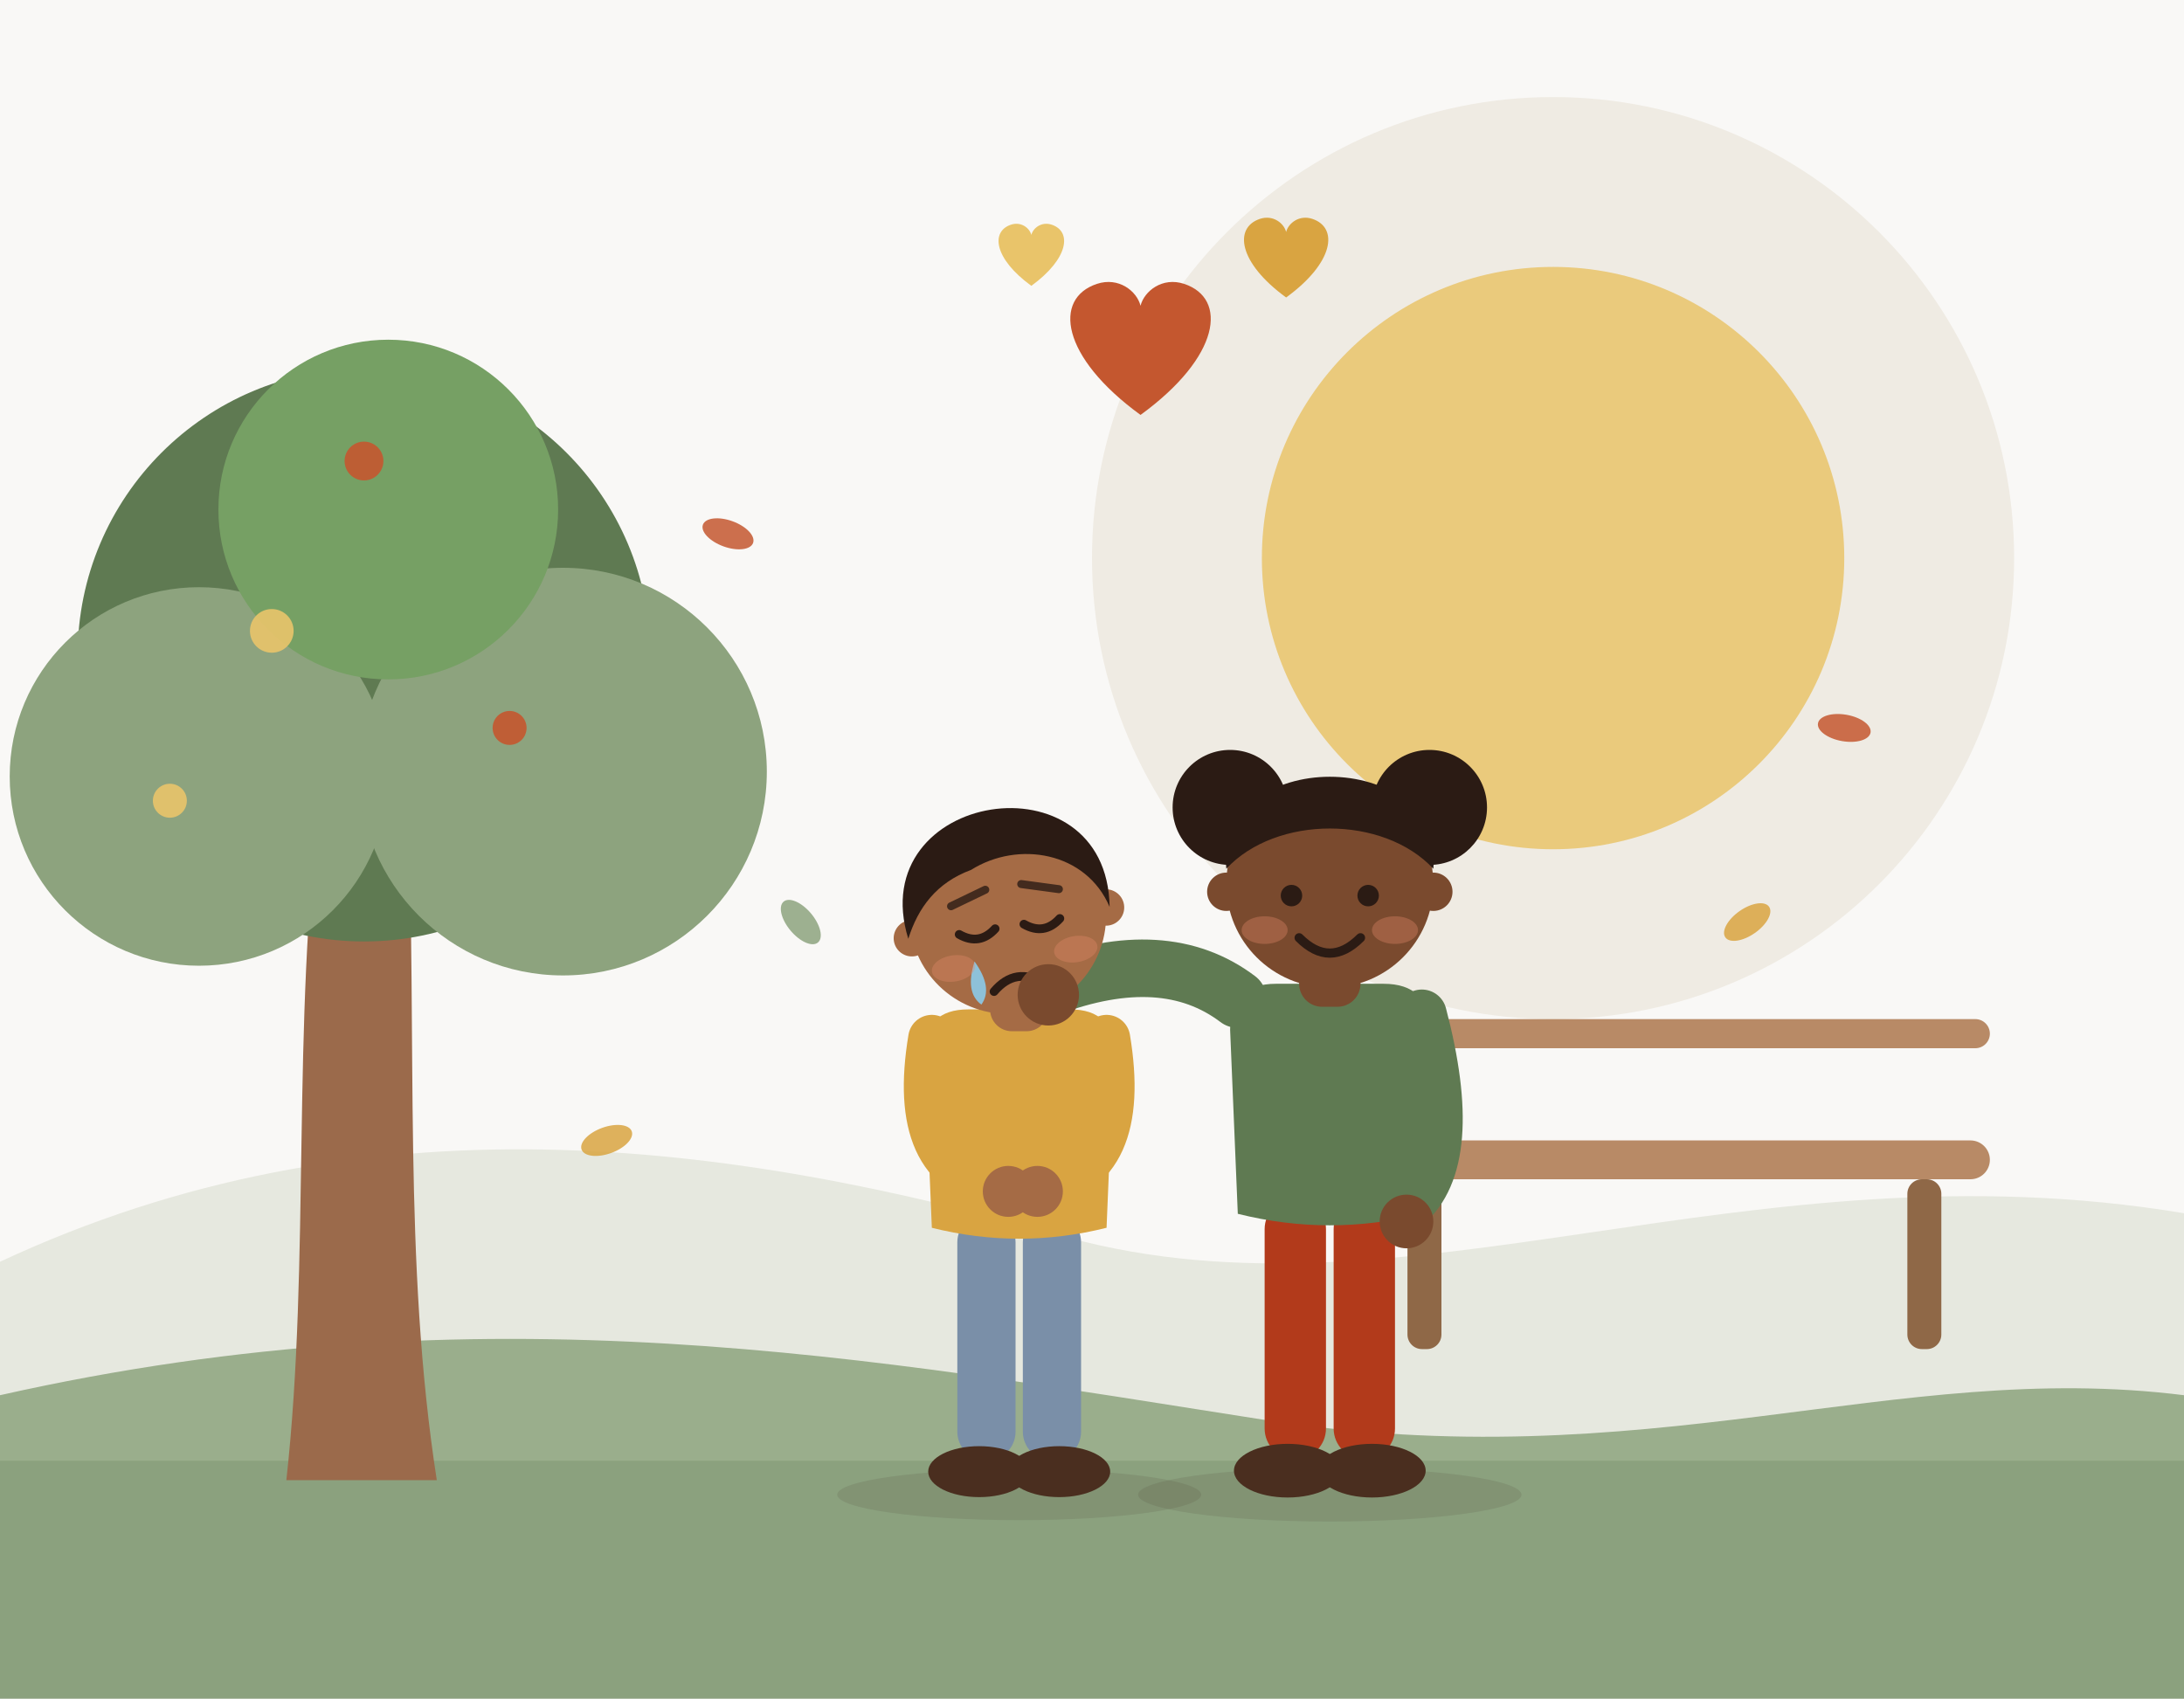
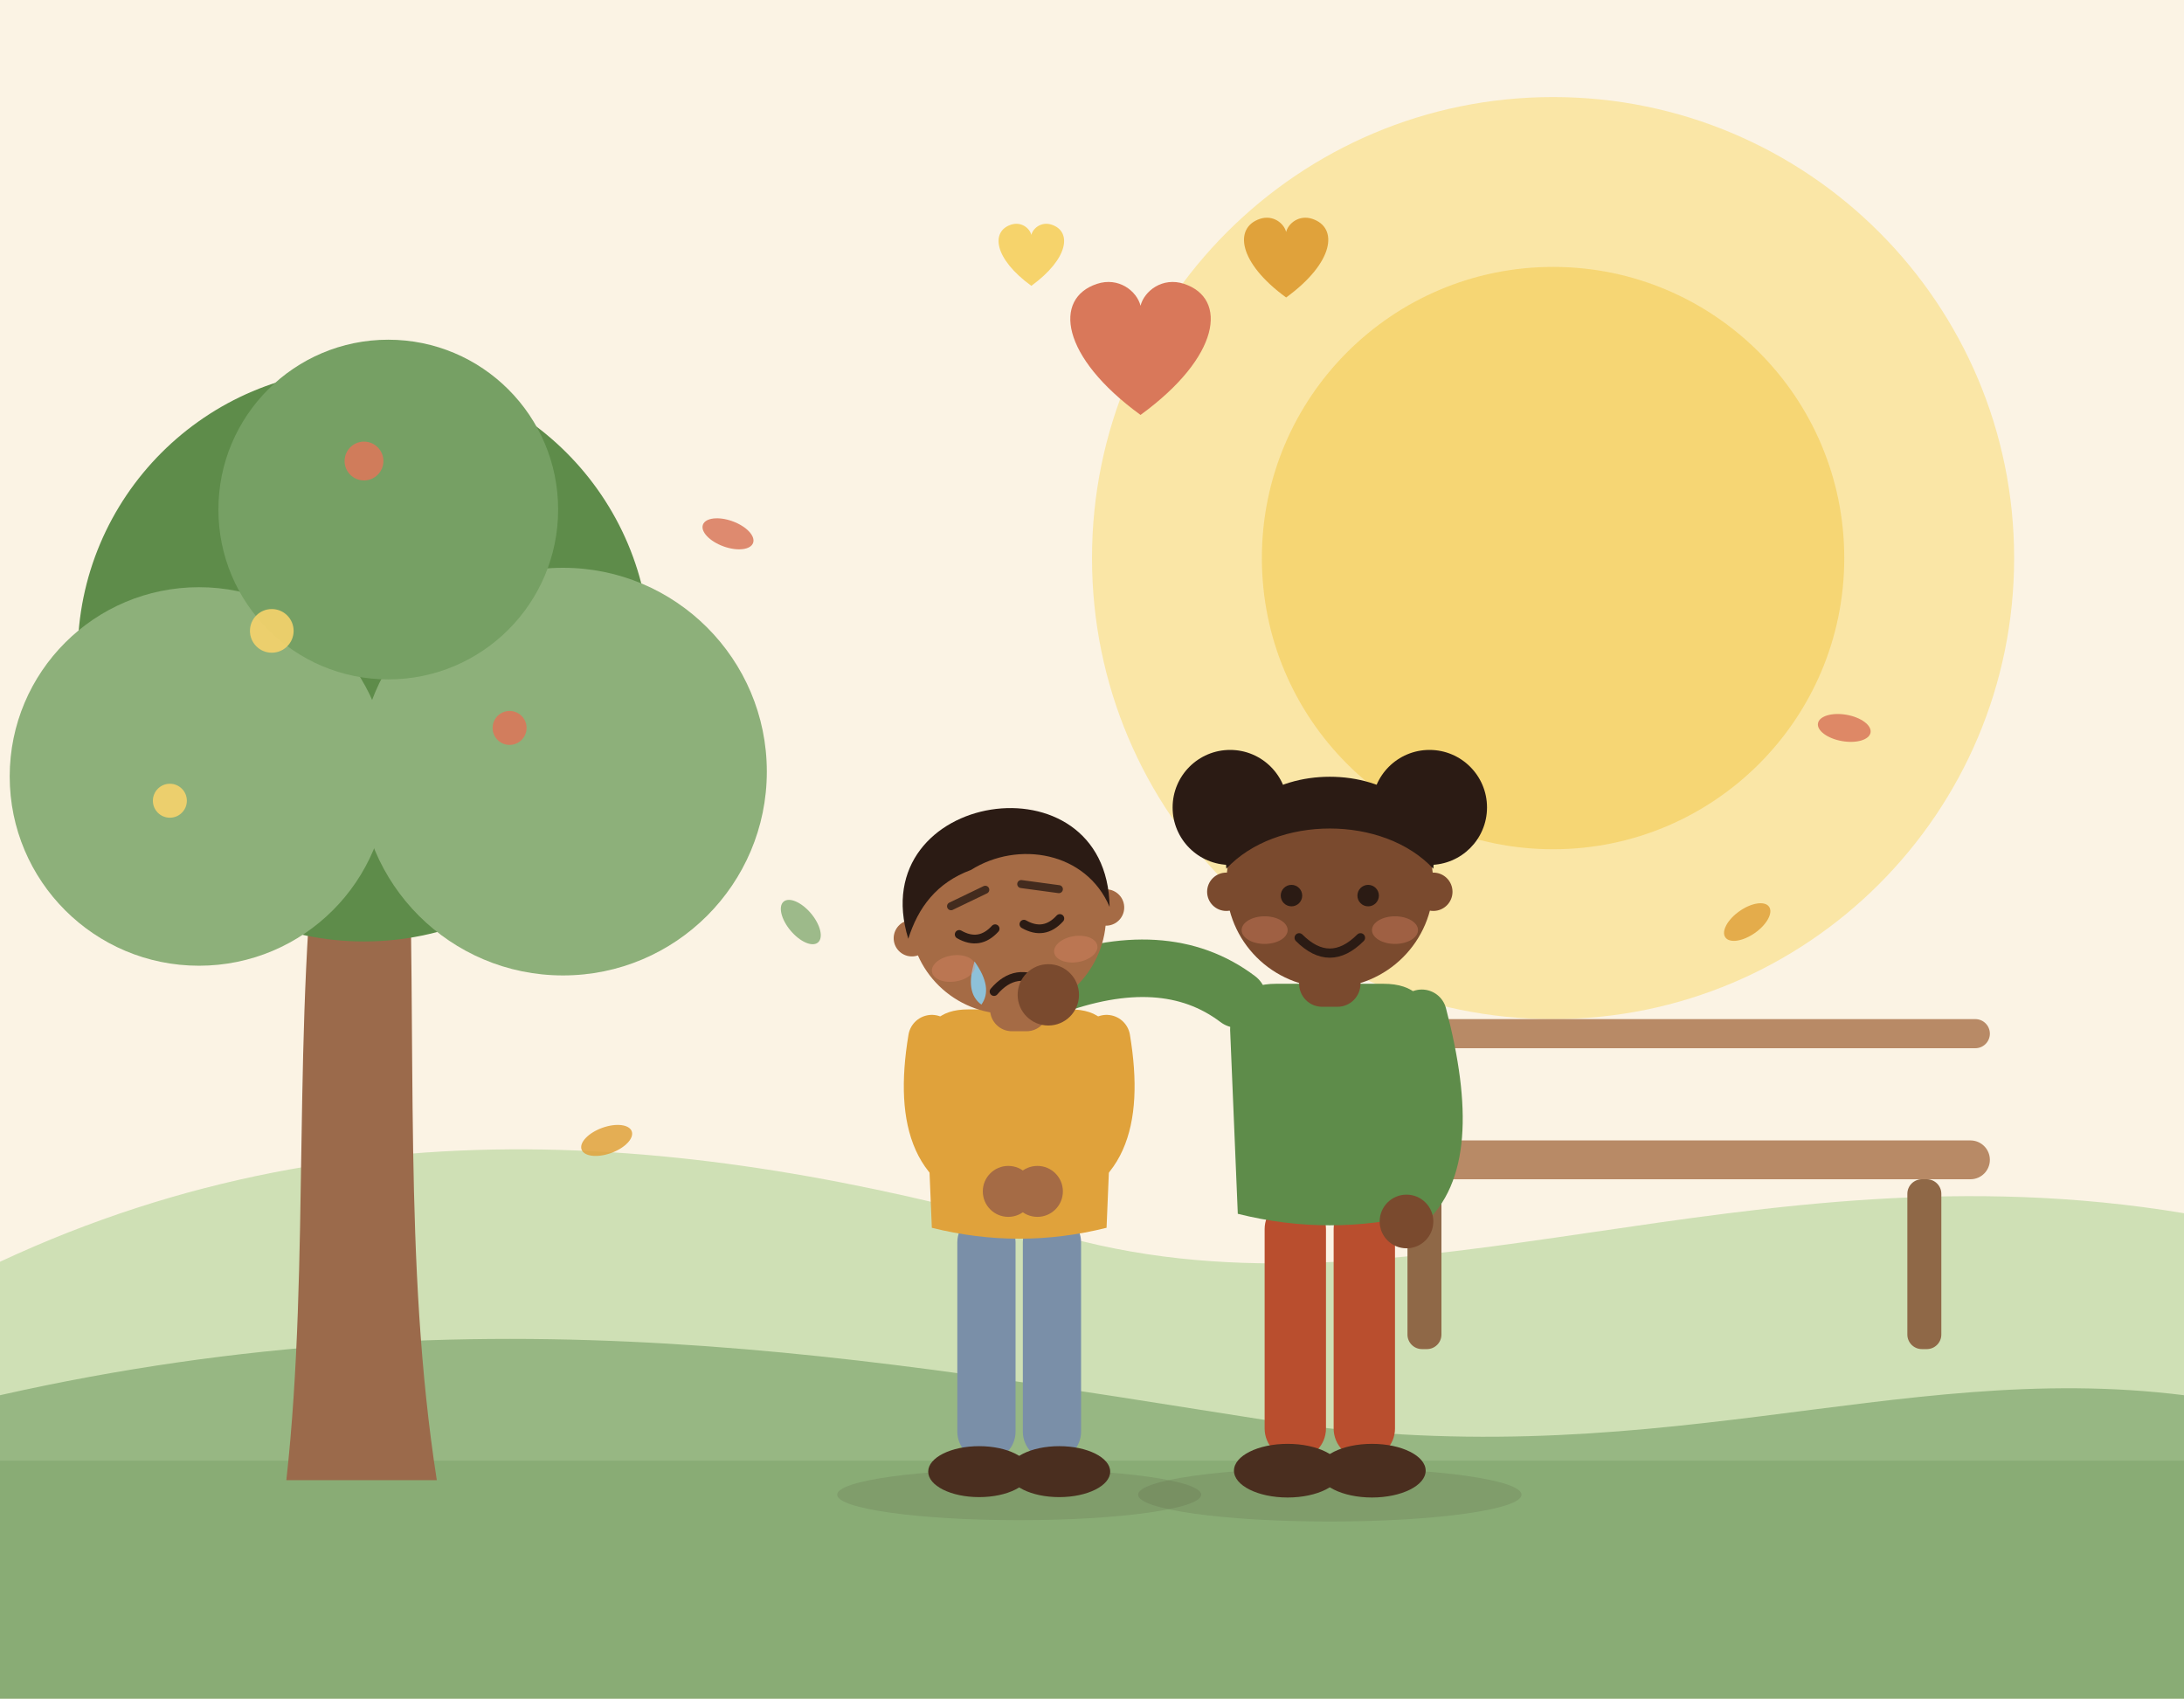
<svg xmlns="http://www.w3.org/2000/svg" viewBox="0 0 900 700" role="img" aria-labelledby="t d">
-   <rect width="900" height="700" fill="#F9F8F6" />
-   <circle cx="640" cy="230" r="190" fill="#EFEBE3" />
-   <circle cx="640" cy="230" r="120" fill="#E9C46A" opacity=".85" />
-   <path d="M0 520 C 150 450 300 470 440 510 C 580 548 720 470 900 500 L900 700 L0 700 Z" fill="#E6E8DF" />
-   <path d="M0 575 C 200 530 360 560 520 585 C 680 610 780 560 900 575 L900 700 L0 700 Z" fill="#8DA37E" opacity=".85" />
-   <rect x="0" y="602" width="900" height="100" fill="#5F7A52" opacity=".25" />
+   <rect width="900" height="700" fill="#FBF3E4" />
+   <circle cx="640" cy="230" r="190" fill="#FAE6A6" />
+   <circle cx="640" cy="230" r="120" fill="#F6D36B" opacity=".85" />
+   <path d="M0 520 C 150 450 300 470 440 510 C 580 548 720 470 900 500 L900 700 L0 700 Z" fill="#CFE0B5" />
+   <path d="M0 575 C 200 530 360 560 520 585 C 680 610 780 560 900 575 L900 700 L0 700 Z" fill="#8DB07A" opacity=".85" />
+   <rect x="0" y="602" width="900" height="100" fill="#5E8C4A" opacity=".25" />
  <path d="M118 610 C 128 520 120 420 132 330 L168 330 C 172 430 166 520 180 610 Z" fill="#9B6A4B" />
-   <circle cx="150" cy="270" r="118" fill="#5F7A52" />
-   <circle cx="82" cy="320" r="78" fill="#8DA37E" />
-   <circle cx="232" cy="318" r="84" fill="#8DA37E" />
+   <circle cx="150" cy="270" r="118" fill="#5E8C4A" />
+   <circle cx="82" cy="320" r="78" fill="#8DB07A" />
+   <circle cx="232" cy="318" r="84" fill="#8DB07A" />
  <circle cx="160" cy="210" r="70" fill="#76A064" />
-   <circle cx="112" cy="260" r="9" fill="#E9C46A" opacity=".9" />
-   <circle cx="210" cy="300" r="7" fill="#C4572F" opacity=".9" />
-   <circle cx="150" cy="190" r="8" fill="#C4572F" opacity=".9" />
-   <circle cx="70" cy="330" r="7" fill="#E9C46A" opacity=".9" />
+   <circle cx="112" cy="260" r="9" fill="#F6D36B" opacity=".9" />
+   <circle cx="210" cy="300" r="7" fill="#D9785A" opacity=".9" />
+   <circle cx="150" cy="190" r="8" fill="#D9785A" opacity=".9" />
+   <circle cx="70" cy="330" r="7" fill="#F6D36B" opacity=".9" />
  <rect x="560" y="470" width="260" height="16" rx="8" fill="#B88A66" />
  <rect x="580" y="486" width="14" height="70" rx="6" fill="#8F6847" />
  <rect x="786" y="486" width="14" height="70" rx="6" fill="#8F6847" />
  <rect x="560" y="420" width="260" height="12" rx="6" fill="#B88A66" />
  <ellipse cx="548" cy="616" rx="79" ry="11.06" fill="#3A2A22" opacity=".12" />
-   <rect x="521.14" y="493.92" width="25.28" height="107.44" rx="12.64" fill="#B23A1B" />
+   <rect x="521.14" y="493.92" width="25.28" height="107.44" rx="12.64" fill="#B94E2E" />
  <ellipse cx="530.62" cy="606.1" rx="22.12" ry="11.06" fill="#4A2E1F" />
-   <rect x="549.58" y="493.92" width="25.28" height="107.44" rx="12.64" fill="#B23A1B" />
+   <rect x="549.58" y="493.92" width="25.28" height="107.44" rx="12.64" fill="#B94E2E" />
  <ellipse cx="565.38" cy="606.1" rx="22.12" ry="11.06" fill="#4A2E1F" />
-   <path d="M 506.92 424.4 Q 506.92 405.44 525.88 405.44 L 570.12 405.44 Q 589.08 405.44 589.08 424.4 L 585.92 500.24 Q 548 509.72 510.08 500.24 Z" fill="#5F7A52" />
+   <path d="M 506.92 424.4 Q 506.92 405.44 525.88 405.44 L 570.12 405.44 Q 589.08 405.44 589.08 424.4 L 585.92 500.24 Q 548 509.72 510.08 500.24 Z" fill="#5E8C4A" />
  <rect x="535.36" y="389.64" width="25.28" height="25.28" rx="9.48" fill="#7A4A2E" />
-   <path d="M 510.08 411.76 Q 480 389 432 407" fill="none" stroke="#5F7A52" stroke-width="23.7" stroke-linecap="round" />
+   <path d="M 510.08 411.76 Q 480 389 432 407" fill="none" stroke="#5E8C4A" stroke-width="23.7" stroke-linecap="round" />
  <ellipse cx="420" cy="616" rx="75" ry="10.5" fill="#3A2A22" opacity=".12" />
  <rect x="394.5" y="500" width="24" height="102" rx="12" fill="#7A8FA8" />
  <ellipse cx="403.5" cy="606.5" rx="21" ry="10.5" fill="#4A2E1F" />
  <rect x="421.5" y="500" width="24" height="102" rx="12" fill="#7A8FA8" />
  <ellipse cx="436.5" cy="606.5" rx="21" ry="10.5" fill="#4A2E1F" />
-   <path d="M 381 434 Q 381 416 399 416 L 441 416 Q 459 416 459 434 L 456 506 Q 420 515 384 506 Z" fill="#D9A441" />
+   <path d="M 381 434 Q 381 416 399 416 L 441 416 Q 459 416 459 434 L 456 506 Q 420 515 384 506 Z" fill="#E0A23B" />
  <rect x="408" y="401" width="24" height="24" rx="9" fill="#A56B45" />
-   <path d="M 384 428 Q 375 482 411 488" fill="none" stroke="#D9A441" stroke-width="19.5" stroke-linecap="round" />
-   <path d="M 456 428 Q 465 482 429 488" fill="none" stroke="#D9A441" stroke-width="19.5" stroke-linecap="round" />
+   <path d="M 384 428 Q 375 482 411 488" fill="none" stroke="#E0A23B" stroke-width="19.5" stroke-linecap="round" />
+   <path d="M 456 428 Q 465 482 429 488" fill="none" stroke="#E0A23B" stroke-width="19.5" stroke-linecap="round" />
  <circle cx="415.5" cy="491" r="10.5" fill="#A56B45" />
  <circle cx="427.5" cy="491" r="10.5" fill="#A56B45" />
  <g transform="rotate(-9 420 407)">
    <circle cx="420" cy="377" r="40.5" fill="#A56B45" />
    <circle cx="379.5" cy="380" r="7.5" fill="#A56B45" />
    <circle cx="460.5" cy="380" r="7.5" fill="#A56B45" />
    <path d="M 378 380 C 369 317 471 317 462 380 C 456 356 429 347 408 356 C 393 359 384 368 378 380 Z" fill="#2B1B14" />
    <path d="M 399 381.5 q 7.5 6 15 0 M 426 381.5 q 7.5 6 15 0" fill="none" stroke="#2B1B14" stroke-width="3.6" stroke-linecap="round" />
    <path d="M 397.5 369.5 l 15 -4.5 M 442.5 369.5 l -15 -4.5" fill="none" stroke="#2B1B14" stroke-width="3.3" stroke-linecap="round" opacity=".8" />
    <path d="M 409.5 407 q 10.5 -9 21 0" fill="none" stroke="#2B1B14" stroke-width="3.6" stroke-linecap="round" />
    <path d="M 403.5 393.5 q -6 12 0 18 q 6 -6 0 -18 z" fill="#8EC1D9" />
    <ellipse cx="394.5" cy="395" rx="9" ry="5.4" fill="#E58A6B" opacity=".35" />
    <ellipse cx="445.5" cy="395" rx="9" ry="5.4" fill="#E58A6B" opacity=".35" />
  </g>
  <circle cx="432" cy="410" r="12.64" fill="#7A4A2E" />
-   <path d="M 585.92 418.08 Q 601.72 478.12 579.6 497.08" fill="none" stroke="#5F7A52" stroke-width="20.54" stroke-linecap="round" />
+   <path d="M 585.92 418.08 Q 601.72 478.12 579.6 497.08" fill="none" stroke="#5E8C4A" stroke-width="20.54" stroke-linecap="round" />
  <circle cx="579.6" cy="503.4" r="11.06" fill="#7A4A2E" />
  <g transform="rotate(0 548 395.96)">
    <circle cx="506.92" cy="332.76" r="23.7" fill="#2B1B14" />
    <circle cx="589.08" cy="332.76" r="23.7" fill="#2B1B14" />
    <circle cx="548" cy="364.36" r="42.66" fill="#7A4A2E" />
    <circle cx="505.34" cy="367.52" r="7.9" fill="#7A4A2E" />
    <circle cx="590.66" cy="367.52" r="7.9" fill="#7A4A2E" />
    <path d="M 505.34 358.04 C 500.6 307.48 595.4 307.48 590.66 358.04 C 570.12 335.92 525.88 335.92 505.34 358.04 Z" fill="#2B1B14" />
    <circle cx="532.2" cy="369.1" r="4.424" fill="#2B1B14" />
    <circle cx="563.8" cy="369.1" r="4.424" fill="#2B1B14" />
    <path d="M 535.36 386.48 q 12.64 12.64 25.28 0" fill="none" stroke="#2B1B14" stroke-width="3.792" stroke-linecap="round" />
    <ellipse cx="521.14" cy="383.32" rx="9.48" ry="5.688" fill="#E58A6B" opacity=".35" />
    <ellipse cx="574.86" cy="383.32" rx="9.48" ry="5.688" fill="#E58A6B" opacity=".35" />
  </g>
-   <path transform="translate(470 150) scale(1.5)" d="M0 14 C-22 -2 -24 -18 -12 -22 C-6 -24 -1 -20 0 -16 C1 -20 6 -24 12 -22 C24 -18 22 -2 0 14 Z" fill="#C4572F" />
-   <path transform="translate(530 110) scale(0.9)" d="M0 14 C-22 -2 -24 -18 -12 -22 C-6 -24 -1 -20 0 -16 C1 -20 6 -24 12 -22 C24 -18 22 -2 0 14 Z" fill="#D9A441" />
-   <path transform="translate(425 108) scale(0.7)" d="M0 14 C-22 -2 -24 -18 -12 -22 C-6 -24 -1 -20 0 -16 C1 -20 6 -24 12 -22 C24 -18 22 -2 0 14 Z" fill="#E9C46A" />
-   <ellipse cx="300" cy="220" rx="11" ry="5.5" fill="#C4572F" opacity=".85" transform="rotate(20 300 220)" />
-   <ellipse cx="720" cy="380" rx="11" ry="5.5" fill="#D9A441" opacity=".85" transform="rotate(-35 720 380)" />
-   <ellipse cx="330" cy="380" rx="11" ry="5.5" fill="#8DA37E" opacity=".85" transform="rotate(50 330 380)" />
-   <ellipse cx="760" cy="300" rx="11" ry="5.5" fill="#C4572F" opacity=".85" transform="rotate(10 760 300)" />
-   <ellipse cx="250" cy="470" rx="11" ry="5.5" fill="#D9A441" opacity=".85" transform="rotate(-20 250 470)" />
+   <path transform="translate(470 150) scale(1.5)" d="M0 14 C-22 -2 -24 -18 -12 -22 C-6 -24 -1 -20 0 -16 C1 -20 6 -24 12 -22 C24 -18 22 -2 0 14 Z" fill="#D9785A" />
+   <path transform="translate(530 110) scale(0.9)" d="M0 14 C-22 -2 -24 -18 -12 -22 C-6 -24 -1 -20 0 -16 C1 -20 6 -24 12 -22 C24 -18 22 -2 0 14 Z" fill="#E0A23B" />
+   <path transform="translate(425 108) scale(0.7)" d="M0 14 C-22 -2 -24 -18 -12 -22 C-6 -24 -1 -20 0 -16 C1 -20 6 -24 12 -22 C24 -18 22 -2 0 14 Z" fill="#F6D36B" />
+   <ellipse cx="300" cy="220" rx="11" ry="5.5" fill="#D9785A" opacity=".85" transform="rotate(20 300 220)" />
+   <ellipse cx="720" cy="380" rx="11" ry="5.5" fill="#E0A23B" opacity=".85" transform="rotate(-35 720 380)" />
+   <ellipse cx="330" cy="380" rx="11" ry="5.5" fill="#8DB07A" opacity=".85" transform="rotate(50 330 380)" />
+   <ellipse cx="760" cy="300" rx="11" ry="5.5" fill="#D9785A" opacity=".85" transform="rotate(10 760 300)" />
+   <ellipse cx="250" cy="470" rx="11" ry="5.5" fill="#E0A23B" opacity=".85" transform="rotate(-20 250 470)" />
</svg>
